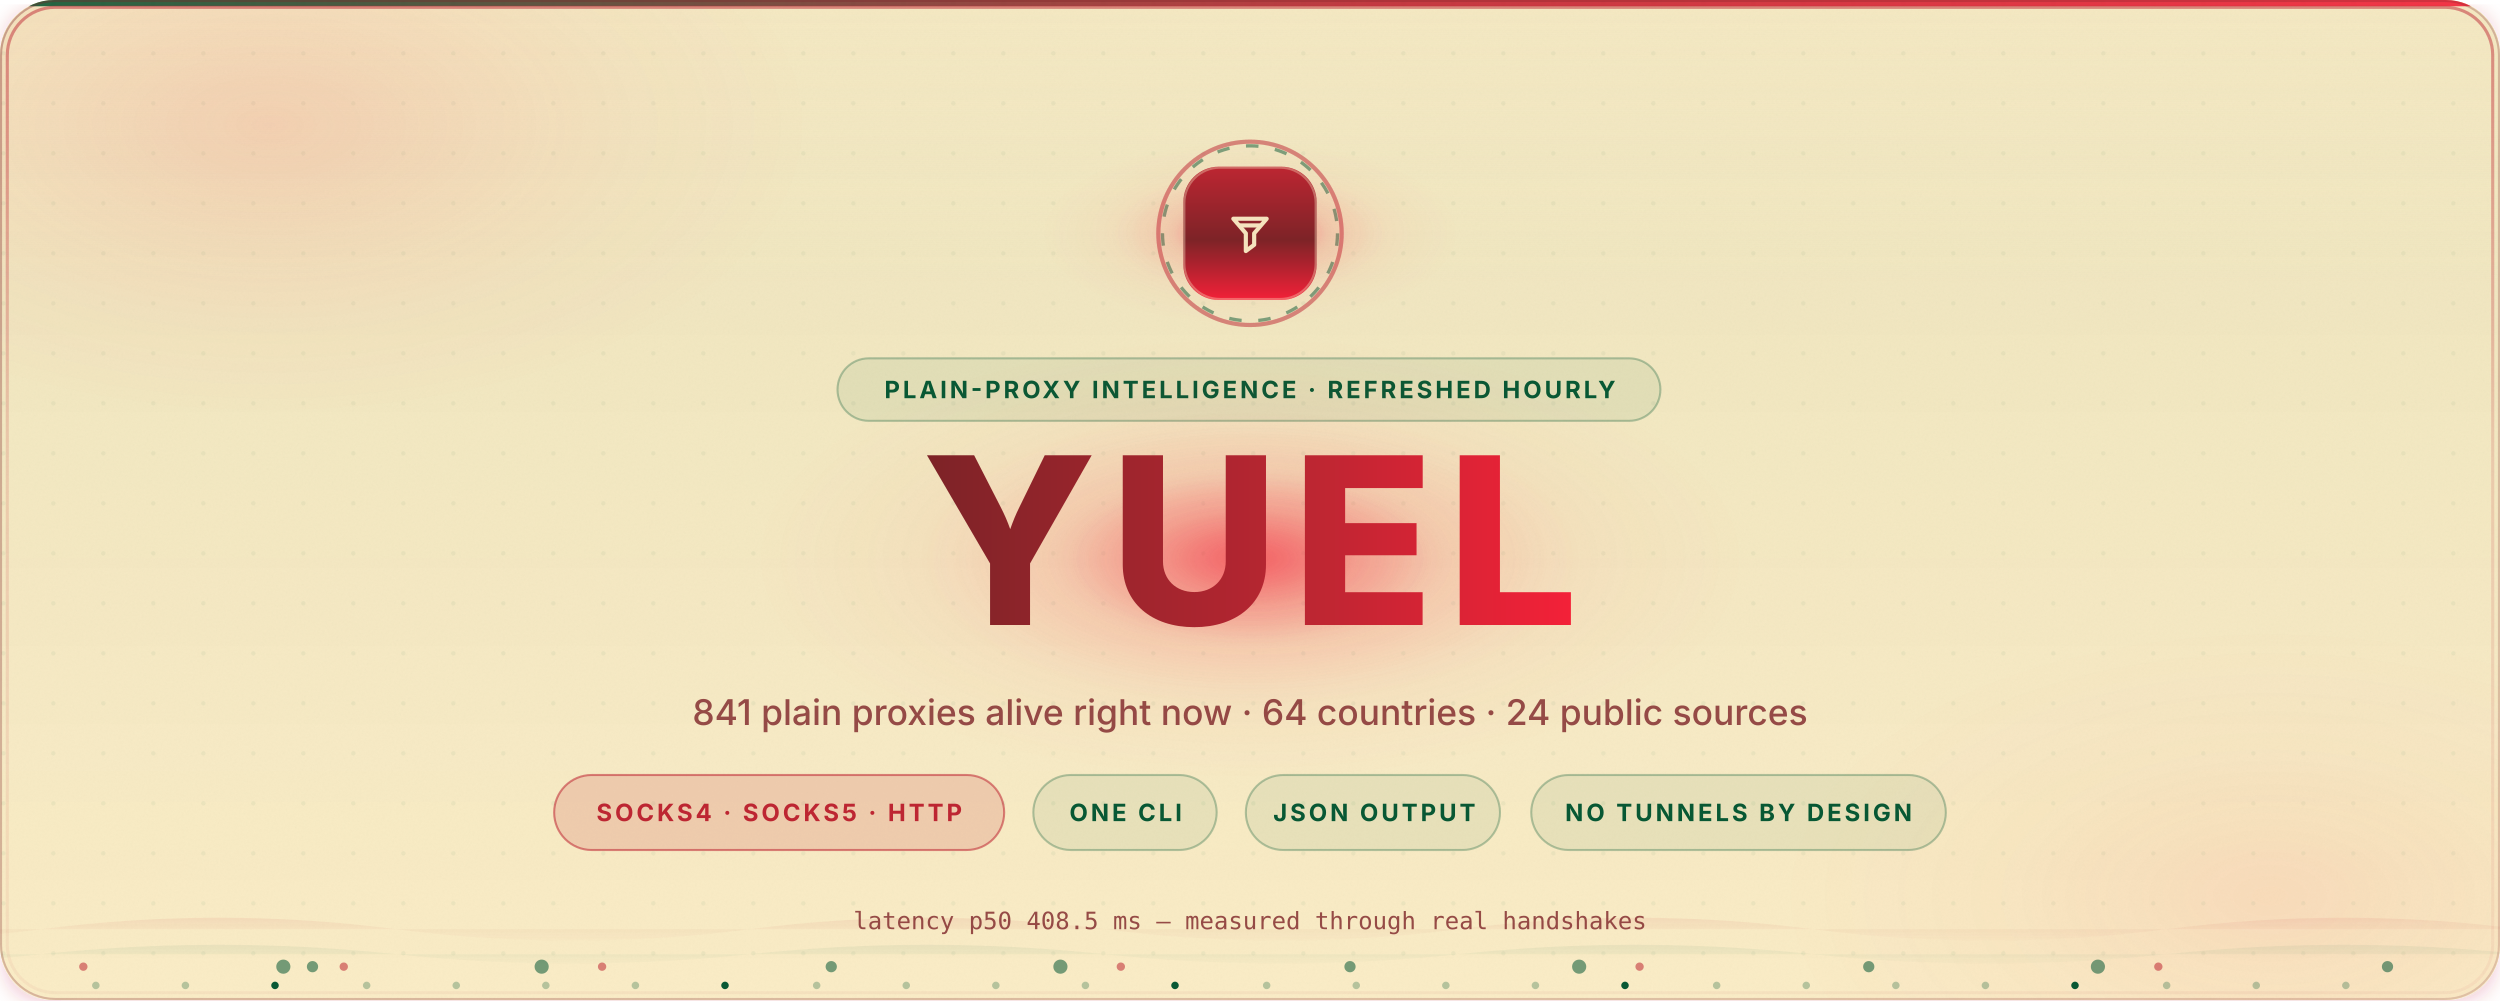
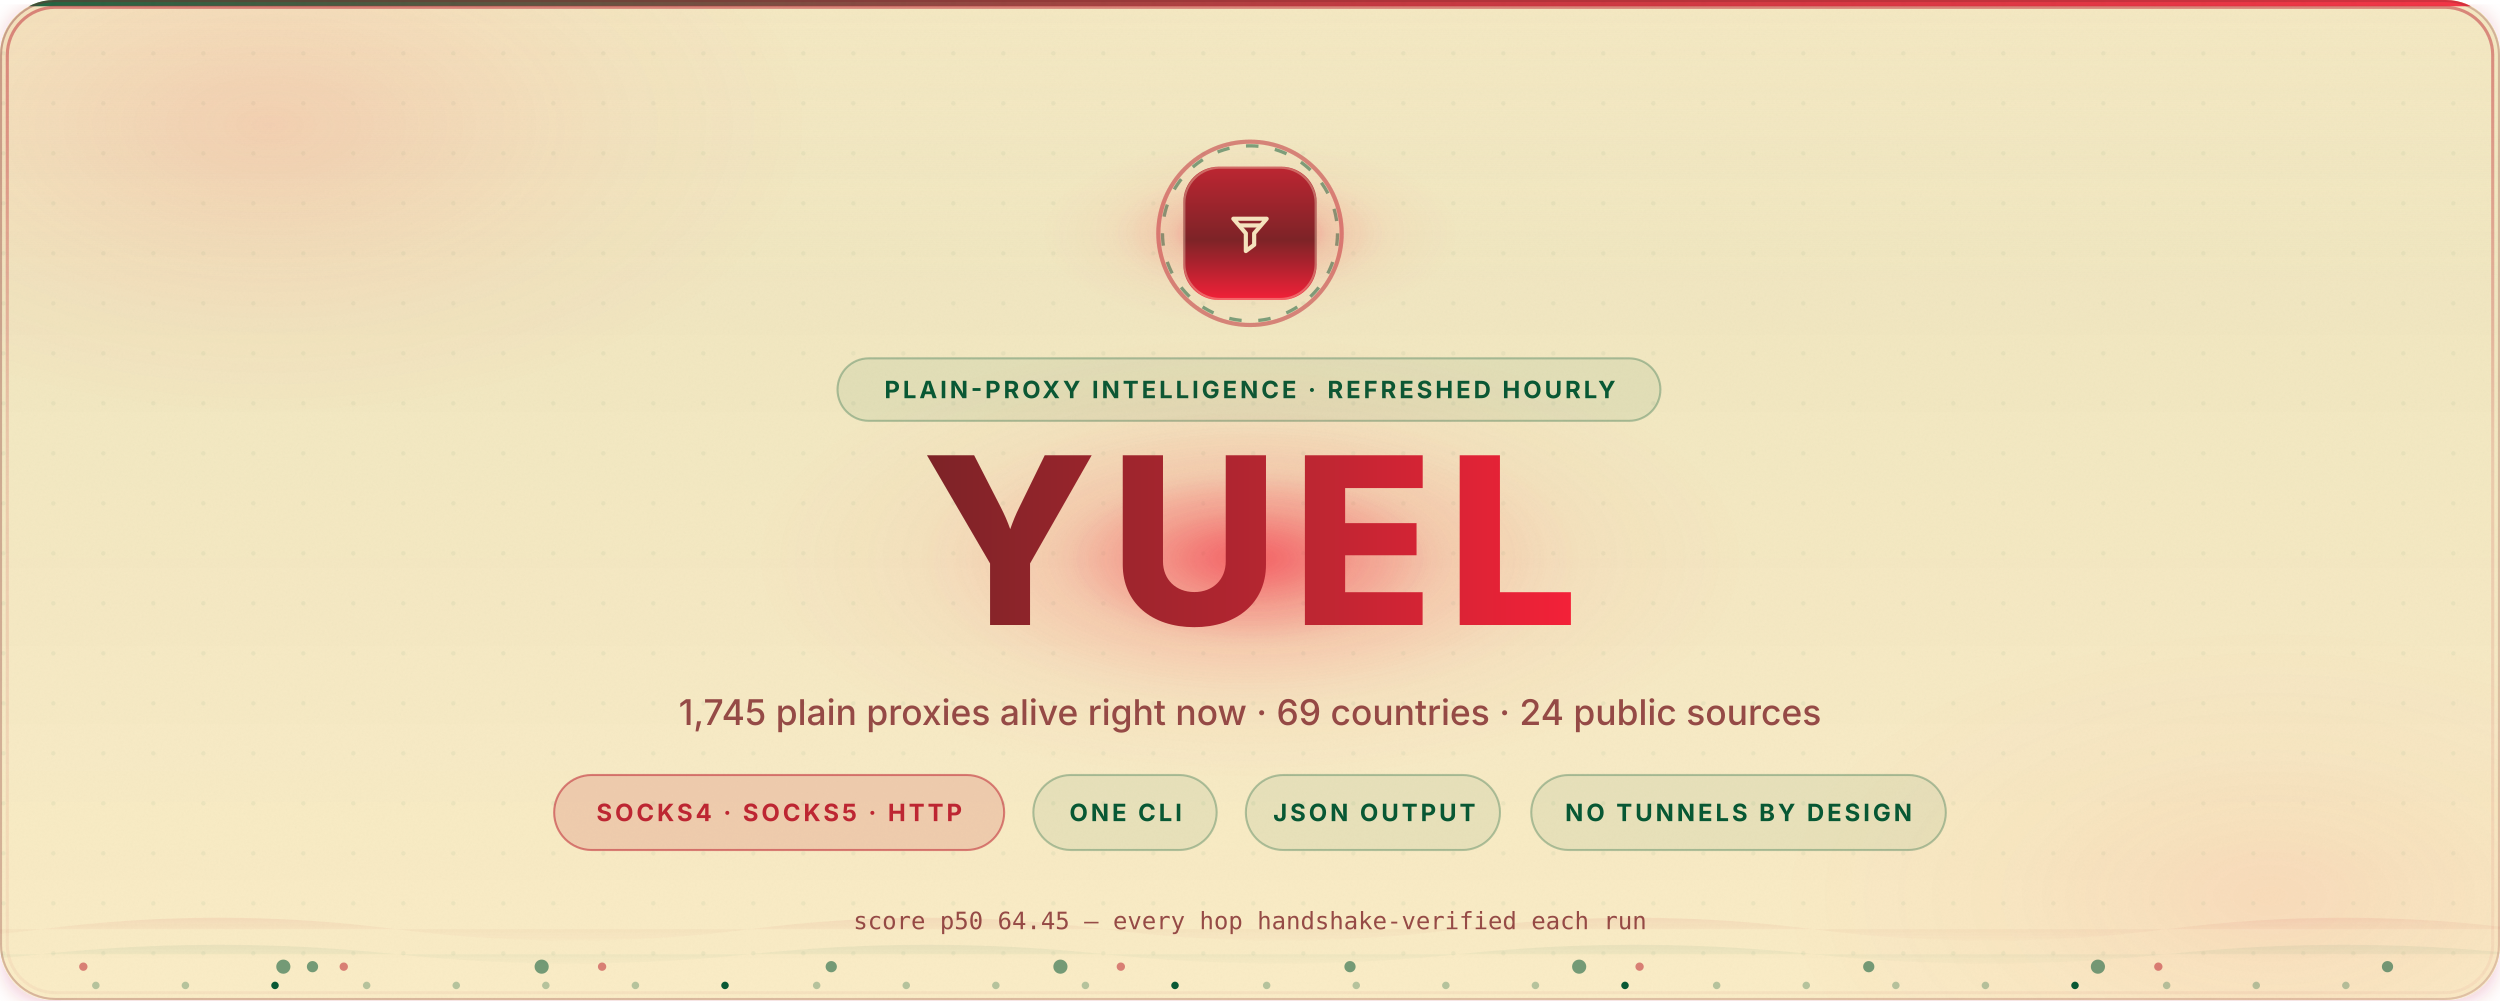
<svg xmlns="http://www.w3.org/2000/svg" width="1200" height="480" viewBox="0 0 1200 480" role="img">
  <defs>
    <linearGradient id="bg-light" gradientUnits="objectBoundingBox" x1="0.0" y1="0.0" x2="1.0" y2="1.0">
      <stop offset="0" stop-color="#FAECC5" stop-opacity="1" />
      <stop offset="1" stop-color="#FAECC5" stop-opacity="1" />
    </linearGradient>
    <linearGradient id="tint-light" gradientUnits="objectBoundingBox" x1="0.0" y1="0.0" x2="0" y2="1">
      <stop offset="0" stop-color="#08442C" stop-opacity="0.05" />
      <stop offset="1" stop-color="#08442C" stop-opacity="0" />
    </linearGradient>
    <linearGradient id="inner-light" gradientUnits="objectBoundingBox" x1="0.0" y1="0.0" x2="0" y2="1">
      <stop offset="0" stop-color="#FAECC5" stop-opacity="0.55" />
      <stop offset="0.28" stop-color="#FAECC5" stop-opacity="0" />
    </linearGradient>
    <linearGradient id="topbar-light" gradientUnits="userSpaceOnUse" x1="0" y1="1.5" x2="1200" y2="1.5">
      <stop offset="0" stop-color="#085834" stop-opacity="0.9" />
      <stop offset="0.55" stop-color="#BD2632" stop-opacity="0.9" />
      <stop offset="1" stop-color="#F32138" stop-opacity="0.9" />
    </linearGradient>
    <linearGradient id="hero-light" gradientUnits="objectBoundingBox" x1="0.0" y1="0.0" x2="0" y2="1">
      <stop offset="0" stop-color="#BD2632" stop-opacity="1" />
      <stop offset="0.55" stop-color="#7D2327" stop-opacity="1" />
      <stop offset="1" stop-color="#F32138" stop-opacity="1" />
    </linearGradient>
    <linearGradient id="word-light" gradientUnits="objectBoundingBox" x1="0" y1="0" x2="1" y2="0">
      <stop offset="0" stop-color="#7D2327" stop-opacity="1" />
      <stop offset="0.6" stop-color="#BD2632" stop-opacity="1" />
      <stop offset="1" stop-color="#F32138" stop-opacity="1" />
    </linearGradient>
    <linearGradient id="ib-light" gradientUnits="objectBoundingBox" x1="0.0" y1="0.0" x2="0" y2="1">
      <stop offset="0" stop-color="#BD2632" stop-opacity="0.5" />
      <stop offset="0.45" stop-color="#BD2632" stop-opacity="0.16" />
      <stop offset="1" stop-color="#BD2632" stop-opacity="0.05" />
    </linearGradient>
    <linearGradient id="border-light" gradientUnits="objectBoundingBox" x1="0.0" y1="0.0" x2="1.0" y2="1.0">
      <stop offset="0" stop-color="#7D2327" stop-opacity="0.35" />
      <stop offset="1" stop-color="#7D2327" stop-opacity="0.193" />
    </linearGradient>
    <linearGradient id="div-light" gradientUnits="objectBoundingBox" x1="0.0" y1="0.0" x2="1" y2="0">
      <stop offset="0" stop-color="#085834" stop-opacity="0.25" />
      <stop offset="1" stop-color="#085834" stop-opacity="0.087" />
    </linearGradient>
    <radialGradient id="glow-light" cx="0.5" cy="0.5" r="0.5">
      <stop offset="0" stop-color="#F32138" stop-opacity="0.55" />
      <stop offset="0.55" stop-color="#F32138" stop-opacity="0.18" />
      <stop offset="1" stop-color="#F32138" stop-opacity="0" />
    </radialGradient>
    <linearGradient id="shine-light" gradientUnits="objectBoundingBox" x1="0.0" y1="0.0" x2="1" y2="0">
      <stop offset="0" stop-color="#F32138" stop-opacity="0" />
      <stop offset="0.5" stop-color="#F32138" stop-opacity="0.05" />
      <stop offset="1" stop-color="#F32138" stop-opacity="0" />
    </linearGradient>
    <linearGradient id="wavea-light" gradientUnits="objectBoundingBox" x1="0.0" y1="0.0" x2="0" y2="1">
      <stop offset="0" stop-color="#BD2632" stop-opacity="0.09" />
      <stop offset="1" stop-color="#BD2632" stop-opacity="0.018" />
    </linearGradient>
    <linearGradient id="waveb-light" gradientUnits="objectBoundingBox" x1="0.0" y1="0.0" x2="0" y2="1">
      <stop offset="0" stop-color="#085834" stop-opacity="0.07" />
      <stop offset="1" stop-color="#085834" stop-opacity="0.014" />
    </linearGradient>
    <pattern id="grid-light" width="24" height="24" patternUnits="userSpaceOnUse">
      <circle cx="1.6" cy="1.6" r="1.05" fill="#085834" />
    </pattern>
    <filter id="grain-light" x="0" y="0" width="100%" height="100%">
      <feTurbulence type="fractalNoise" baseFrequency="0.9" numOctaves="2" stitchTiles="stitch" result="n" />
      <feColorMatrix in="n" type="saturate" values="0" result="m" />
      <feComposite in="m" in2="SourceGraphic" operator="in" />
    </filter>
    <filter id="shadow-light" x="-15%" y="-15%" width="130%" height="140%">
      <feDropShadow dx="0" dy="10" stdDeviation="16" flood-color="#BD2632" flood-opacity="0.20" />
      <feDropShadow dx="0" dy="2" stdDeviation="5" flood-color="#BD2632" flood-opacity="0.25" />
    </filter>
    <clipPath id="clip-light">
      <rect x="0" y="0" width="1200" height="480" rx="26" />
    </clipPath>
  </defs>
  <style>
      @keyframes fl-light {
        0% { transform: translateY(0); opacity: 0; }
        12% { opacity: 0.85; }
        80% { opacity: 0.45; }
        100% { transform: translateY(-330px); opacity: 0; }
      }
      .pt-light { animation: fl-light 9s linear infinite; }

      @keyframes sw-light {
        0%, 52% { transform: translateX(0) skewX(-20deg); }
        100% { transform: translateX(1900px) skewX(-20deg); }
      }
      .sweep-light { animation: sw-light 7.5s ease-in-out infinite; }

      @keyframes wvm-light { to { transform: translateX(-170px); } }
      .wv-light { animation: wvm-light 9s ease-in-out infinite alternate; }
      .wv2-light { animation-duration: 14s; }

      @keyframes sp-light { to { transform: rotate(360deg); } }
      .spin-light { transform-box: fill-box; transform-origin: center;
                  animation: sp-light 8s linear infinite; }
      .rev-light { animation-direction: reverse; }

      @keyframes bt-light { 50% { transform: scale(1.12); } }
      .beat-light { transform-box: fill-box; transform-origin: center;
                  animation: bt-light 2.4s ease-in-out infinite; }

      @keyframes gw-light { 50% { opacity: 0.55; } }
      .glowG-light { animation: gw-light 3.2s ease-in-out infinite; }

      @keyframes shn-light {
        0%, 46% { transform: translateX(-540px); }
        100% { transform: translateX(1620px); }
      }
      .shn-light { animation: shn-light 5.5s ease-in-out infinite; }

      @keyframes bgl-light { 0%, 100% { opacity: 0.35; } 12% { opacity: 1; } }
      .bgl-light { animation: bgl-light 2.2s ease-in-out infinite; }

      @keyframes dsh-light { to { stroke-dashoffset: -36; } }
      .dash-light { stroke-dasharray: 8 10; animation: dsh-light 1.2s linear infinite; }

      @keyframes pk-light {
        0% { transform: translateX(0); opacity: 0; }
        10% { opacity: 1; }
        88% { opacity: 1; }
        100% { transform: translateX(var(--d, 200px)); opacity: 0; }
      }
      .pk-light { animation: pk-light 2.6s linear infinite; }

      @keyframes pkv-light {
        0% { transform: translateY(0); opacity: 0; }
        10% { opacity: 1; }
        88% { opacity: 1; }
        100% { transform: translateY(var(--dy, 40px)); opacity: 0; }
      }
      .pkv-light { animation: pkv-light 2.6s linear infinite; }

      @keyframes pls-light {
        0% { transform: scale(0.55); opacity: 0.85; }
        100% { transform: scale(2.4); opacity: 0; }
      }
      .pls-light { transform-box: fill-box; transform-origin: center;
                 animation: pls-light 2.4s ease-out infinite; }

      @keyframes flt-light { 50% { transform: translateY(-6px); } }
      .flt-light { animation: flt-light 6s ease-in-out infinite; }

      @keyframes grw-light { from { transform: scaleX(0); } }
      .grow-light { transform-box: fill-box; transform-origin: left center;
                  animation: grw-light 1.5s 0.2s ease-out both; }

      @media (prefers-reduced-motion: reduce) {
        .pt-light,.sweep-light,.wv-light,.spin-light,.rev-light,.beat-light,.glowG-light,.shn-light,.bgl-light,.dash-light,.pk-light,.pkv-light,.pls-light,.flt-light,.grow-light { animation: none; }
      }
    </style>
  <g filter="url(#shadow-light)">
    <rect width="1200" height="480" rx="26" fill="#FAECC5" />
  </g>
  <g clip-path="url(#clip-light)">
    <rect width="1200" height="480" fill="url(#bg-light)" />
    <rect width="1200" height="480" fill="url(#tint-light)" />
    <rect width="1200" height="480" fill="url(#inner-light)" />
    <rect width="1200" height="480" fill="url(#grid-light)" opacity="0.05" />
    <rect width="1200" height="480" fill="#080806" filter="url(#grain-light)" opacity="0.045" />
    <ellipse cx="130" cy="60" rx="260" ry="140" fill="url(#glow-light)" opacity="0.22" />
    <ellipse cx="1090" cy="430" rx="240" ry="130" fill="url(#glow-light)" opacity="0.14" />
    <path class="wv-light" d="M -320 446 q 85.0 -11 170 0 q 85.0 11 170 0 q 85.0 -11 170 0 q 85.0 11 170 0 q 85.0 -11 170 0 q 85.0 11 170 0 q 85.0 -11 170 0 q 85.0 11 170 0 q 85.0 -11 170 0 q 85.0 11 170 0 q 85.0 -11 170 0 q 85.0 11 170 0 q 85.0 -11 170 0" fill="url(#wavea-light)" opacity="0.8" />
    <path class="wv-light wv2-light" d="M -320 458 q 85.0 -9 170 0 q 85.0 9 170 0 q 85.0 -9 170 0 q 85.0 9 170 0 q 85.0 -9 170 0 q 85.0 9 170 0 q 85.0 -9 170 0 q 85.0 9 170 0 q 85.0 -9 170 0 q 85.0 9 170 0 q 85.0 -9 170 0 q 85.0 9 170 0 q 85.0 -9 170 0" fill="url(#waveb-light)" opacity="0.9" />
    <rect width="1200" height="3" fill="url(#topbar-light)" />
    <g class="sweep-light">
      <rect x="-320" y="-60" width="230" height="600" fill="url(#shine-light)" opacity="0.75" />
    </g>
    <circle class="pt-light" cx="40" cy="464" r="2.0" fill="#BD2632" opacity="0.55" style="animation-duration:8.0s;animation-delay:-0.0s" />
    <circle class="pt-light" cx="150" cy="464" r="2.7" fill="#085834" opacity="0.55" style="animation-duration:9.7s;animation-delay:-0.9s" />
    <circle class="pt-light" cx="260" cy="464" r="3.4" fill="#085834" opacity="0.55" style="animation-duration:11.4s;animation-delay:-1.8s" />
    <circle class="pt-light" cx="289" cy="464" r="2.0" fill="#BD2632" opacity="0.55" style="animation-duration:13.1s;animation-delay:-2.7s" />
    <circle class="pt-light" cx="399" cy="464" r="2.7" fill="#085834" opacity="0.55" style="animation-duration:8.0s;animation-delay:-3.6s" />
    <circle class="pt-light" cx="509" cy="464" r="3.4" fill="#085834" opacity="0.55" style="animation-duration:9.7s;animation-delay:-4.5s" />
    <circle class="pt-light" cx="538" cy="464" r="2.0" fill="#BD2632" opacity="0.55" style="animation-duration:11.4s;animation-delay:-5.4s" />
    <circle class="pt-light" cx="648" cy="464" r="2.7" fill="#085834" opacity="0.55" style="animation-duration:13.1s;animation-delay:-6.3s" />
    <circle class="pt-light" cx="758" cy="464" r="3.4" fill="#085834" opacity="0.55" style="animation-duration:8.0s;animation-delay:-7.2s" />
    <circle class="pt-light" cx="787" cy="464" r="2.0" fill="#BD2632" opacity="0.55" style="animation-duration:9.7s;animation-delay:-8.1s" />
    <circle class="pt-light" cx="897" cy="464" r="2.7" fill="#085834" opacity="0.55" style="animation-duration:11.4s;animation-delay:-9.0s" />
    <circle class="pt-light" cx="1007" cy="464" r="3.4" fill="#085834" opacity="0.55" style="animation-duration:13.1s;animation-delay:-9.9s" />
    <circle class="pt-light" cx="1036" cy="464" r="2.0" fill="#BD2632" opacity="0.55" style="animation-duration:8.0s;animation-delay:-2.8s" />
    <circle class="pt-light" cx="1146" cy="464" r="2.7" fill="#085834" opacity="0.55" style="animation-duration:9.7s;animation-delay:-2.0s" />
    <circle class="pt-light" cx="136" cy="464" r="3.4" fill="#085834" opacity="0.55" style="animation-duration:11.4s;animation-delay:-1.2s" />
    <circle class="pt-light" cx="165" cy="464" r="2.0" fill="#BD2632" opacity="0.55" style="animation-duration:13.1s;animation-delay:-0.4s" />
    <circle cx="46" cy="473" r="1.8" fill="#085834" opacity="0.28" />
    <circle cx="89" cy="473" r="1.8" fill="#085834" opacity="0.28" />
    <circle class="bgl-light" cx="132" cy="473" r="1.8" fill="#085834" style="animation-delay:-0.46s" />
    <circle cx="176" cy="473" r="1.8" fill="#085834" opacity="0.28" />
    <circle cx="219" cy="473" r="1.8" fill="#085834" opacity="0.28" />
    <circle cx="262" cy="473" r="1.8" fill="#085834" opacity="0.28" />
    <circle cx="305" cy="473" r="1.8" fill="#085834" opacity="0.28" />
    <circle class="bgl-light" cx="348" cy="473" r="1.8" fill="#085834" style="animation-delay:-1.61s" />
    <circle cx="392" cy="473" r="1.8" fill="#085834" opacity="0.28" />
    <circle cx="435" cy="473" r="1.8" fill="#085834" opacity="0.28" />
    <circle cx="478" cy="473" r="1.8" fill="#085834" opacity="0.28" />
    <circle cx="521" cy="473" r="1.8" fill="#085834" opacity="0.28" />
    <circle class="bgl-light" cx="564" cy="473" r="1.8" fill="#085834" style="animation-delay:-2.76s" />
    <circle cx="608" cy="473" r="1.8" fill="#085834" opacity="0.28" />
    <circle cx="651" cy="473" r="1.8" fill="#085834" opacity="0.28" />
    <circle cx="694" cy="473" r="1.8" fill="#085834" opacity="0.28" />
    <circle cx="737" cy="473" r="1.8" fill="#085834" opacity="0.28" />
    <circle class="bgl-light" cx="780" cy="473" r="1.8" fill="#085834" style="animation-delay:-3.91s" />
    <circle cx="824" cy="473" r="1.8" fill="#085834" opacity="0.28" />
    <circle cx="867" cy="473" r="1.8" fill="#085834" opacity="0.28" />
    <circle cx="910" cy="473" r="1.8" fill="#085834" opacity="0.28" />
    <circle cx="953" cy="473" r="1.8" fill="#085834" opacity="0.28" />
    <circle class="bgl-light" cx="996" cy="473" r="1.8" fill="#085834" style="animation-delay:-5.06s" />
    <circle cx="1040" cy="473" r="1.8" fill="#085834" opacity="0.28" />
    <circle cx="1083" cy="473" r="1.8" fill="#085834" opacity="0.28" />
    <circle cx="1126" cy="473" r="1.8" fill="#085834" opacity="0.28" />
  </g>
  <rect x="3.5" y="3.5" width="1193" height="473" rx="23" fill="none" stroke="url(#ib-light)" stroke-width="1.5" />
  <rect x="0.5" y="0.5" width="1199" height="479" rx="26" fill="none" stroke="url(#border-light)" stroke-width="1" />
  <g class="pls-light" style="animation-delay:0s">
    <circle cx="600" cy="112" r="44" fill="none" stroke="#BD2632" stroke-width="2" opacity="0.3" />
  </g>
  <g class="pls-light" style="animation-delay:-1.2s">
    <circle cx="600" cy="112" r="44" fill="none" stroke="#BD2632" stroke-width="2" opacity="0.3" />
  </g>
  <circle class="spin-light" cx="600" cy="112" r="42" fill="none" stroke="#085834" stroke-opacity="0.5" stroke-width="1.6" stroke-dasharray="6 8" />
  <g class="glowG-light">
    <ellipse cx="600" cy="112" rx="100" ry="44" fill="url(#glow-light)" opacity="0.28" />
    <ellipse cx="600" cy="112" rx="65" ry="29" fill="url(#glow-light)" opacity="0.5" />
    <ellipse cx="600" cy="112" rx="38" ry="17" fill="url(#glow-light)" opacity="0.85" />
  </g>
  <rect x="568" y="80" width="64" height="64" rx="17" fill="url(#hero-light)" />
  <rect x="568.5" y="80.5" width="63" height="63" rx="17" fill="none" stroke="#FAECC5" stroke-opacity="0.35" stroke-width="1" />
  <g transform="translate(588.0,100.0) scale(1)" fill="none" stroke="#FAECC5" stroke-width="2.00" stroke-linecap="round" stroke-linejoin="round" opacity="0.95">
    <path d="M4 5 H20 L14 12 V17.5 L10 20.5 V12 Z" />
    <path d="M7.5 8.2 H16.5" />
  </g>
  <rect x="402" y="172" width="395" height="30" rx="15" fill="#085834" fill-opacity="0.07" stroke="#085834" stroke-opacity="0.3" stroke-width="1" />
  <text x="600.0" y="191.14" font-family="Space Grotesk, Inter, system-ui, -apple-system, Segoe UI, sans-serif" font-size="11.5" font-weight="700" fill="#085834" text-anchor="middle" letter-spacing="1.4">PLAIN-PROXY INTELLIGENCE · REFRESHED HOURLY</text>
  <g class="glowG-light">
    <ellipse cx="600" cy="268" rx="240" ry="106" fill="url(#glow-light)" opacity="0.28" />
    <ellipse cx="600" cy="268" rx="156" ry="70" fill="url(#glow-light)" opacity="0.5" />
    <ellipse cx="600" cy="268" rx="91" ry="41" fill="url(#glow-light)" opacity="0.85" />
  </g>
  <text x="600" y="300" font-family="Space Grotesk, Inter, system-ui, -apple-system, Segoe UI, sans-serif" font-size="112" font-weight="800" fill="url(#word-light)" text-anchor="middle" letter-spacing="6">YUEL</text>
-   <text x="600" y="348" font-family="Space Grotesk, Inter, system-ui, -apple-system, Segoe UI, sans-serif" font-size="17" font-weight="500" fill="#7D2327" text-anchor="middle" opacity="0.8">841 plain proxies alive right now · 64 countries · 24 public sources</text>
+   <text x="600" y="348" font-family="Space Grotesk, Inter, system-ui, -apple-system, Segoe UI, sans-serif" font-size="17" font-weight="500" fill="#7D2327" text-anchor="middle" opacity="0.8">1,745 plain proxies alive right now · 69 countries · 24 public sources</text>
  <rect x="266" y="372" width="216" height="36" rx="18" fill="#BD2632" fill-opacity="0.16" stroke="#BD2632" stroke-opacity="0.55" stroke-width="1" />
  <text x="374.03" y="394.14" font-family="Space Grotesk, Inter, system-ui, -apple-system, Segoe UI, sans-serif" font-size="11.5" font-weight="700" fill="#BD2632" text-anchor="middle" letter-spacing="1.4">SOCKS4 · SOCKS5 · HTTP</text>
  <rect x="496" y="372" width="88" height="36" rx="18" fill="#085834" fill-opacity="0.07" stroke="#085834" stroke-opacity="0.3" stroke-width="1" />
  <text x="540.315" y="394.14" font-family="Space Grotesk, Inter, system-ui, -apple-system, Segoe UI, sans-serif" font-size="11.5" font-weight="700" fill="#085834" text-anchor="middle" letter-spacing="1.4">ONE CLI</text>
  <rect x="598" y="372" width="122" height="36" rx="18" fill="#085834" fill-opacity="0.07" stroke="#085834" stroke-opacity="0.3" stroke-width="1" />
  <text x="659.685" y="394.14" font-family="Space Grotesk, Inter, system-ui, -apple-system, Segoe UI, sans-serif" font-size="11.5" font-weight="700" fill="#085834" text-anchor="middle" letter-spacing="1.4">JSON OUTPUT</text>
  <rect x="735" y="372" width="199" height="36" rx="18" fill="#085834" fill-opacity="0.07" stroke="#085834" stroke-opacity="0.3" stroke-width="1" />
  <text x="834.5" y="394.14" font-family="Space Grotesk, Inter, system-ui, -apple-system, Segoe UI, sans-serif" font-size="11.5" font-weight="700" fill="#085834" text-anchor="middle" letter-spacing="1.4">NO TUNNELS BY DESIGN</text>
-   <text x="600" y="446" font-family="IBM Plex Mono, ui-monospace, SFMono-Regular, Menlo, monospace" font-size="11.5" font-weight="500" fill="#7D2327" text-anchor="middle" opacity="0.8">latency p50 408.5 ms — measured through real handshakes</text>
+   <text x="600" y="446" font-family="IBM Plex Mono, ui-monospace, SFMono-Regular, Menlo, monospace" font-size="11.5" font-weight="500" fill="#7D2327" text-anchor="middle" opacity="0.8">score p50 64.45 — every hop handshake-verified each run</text>
</svg>
